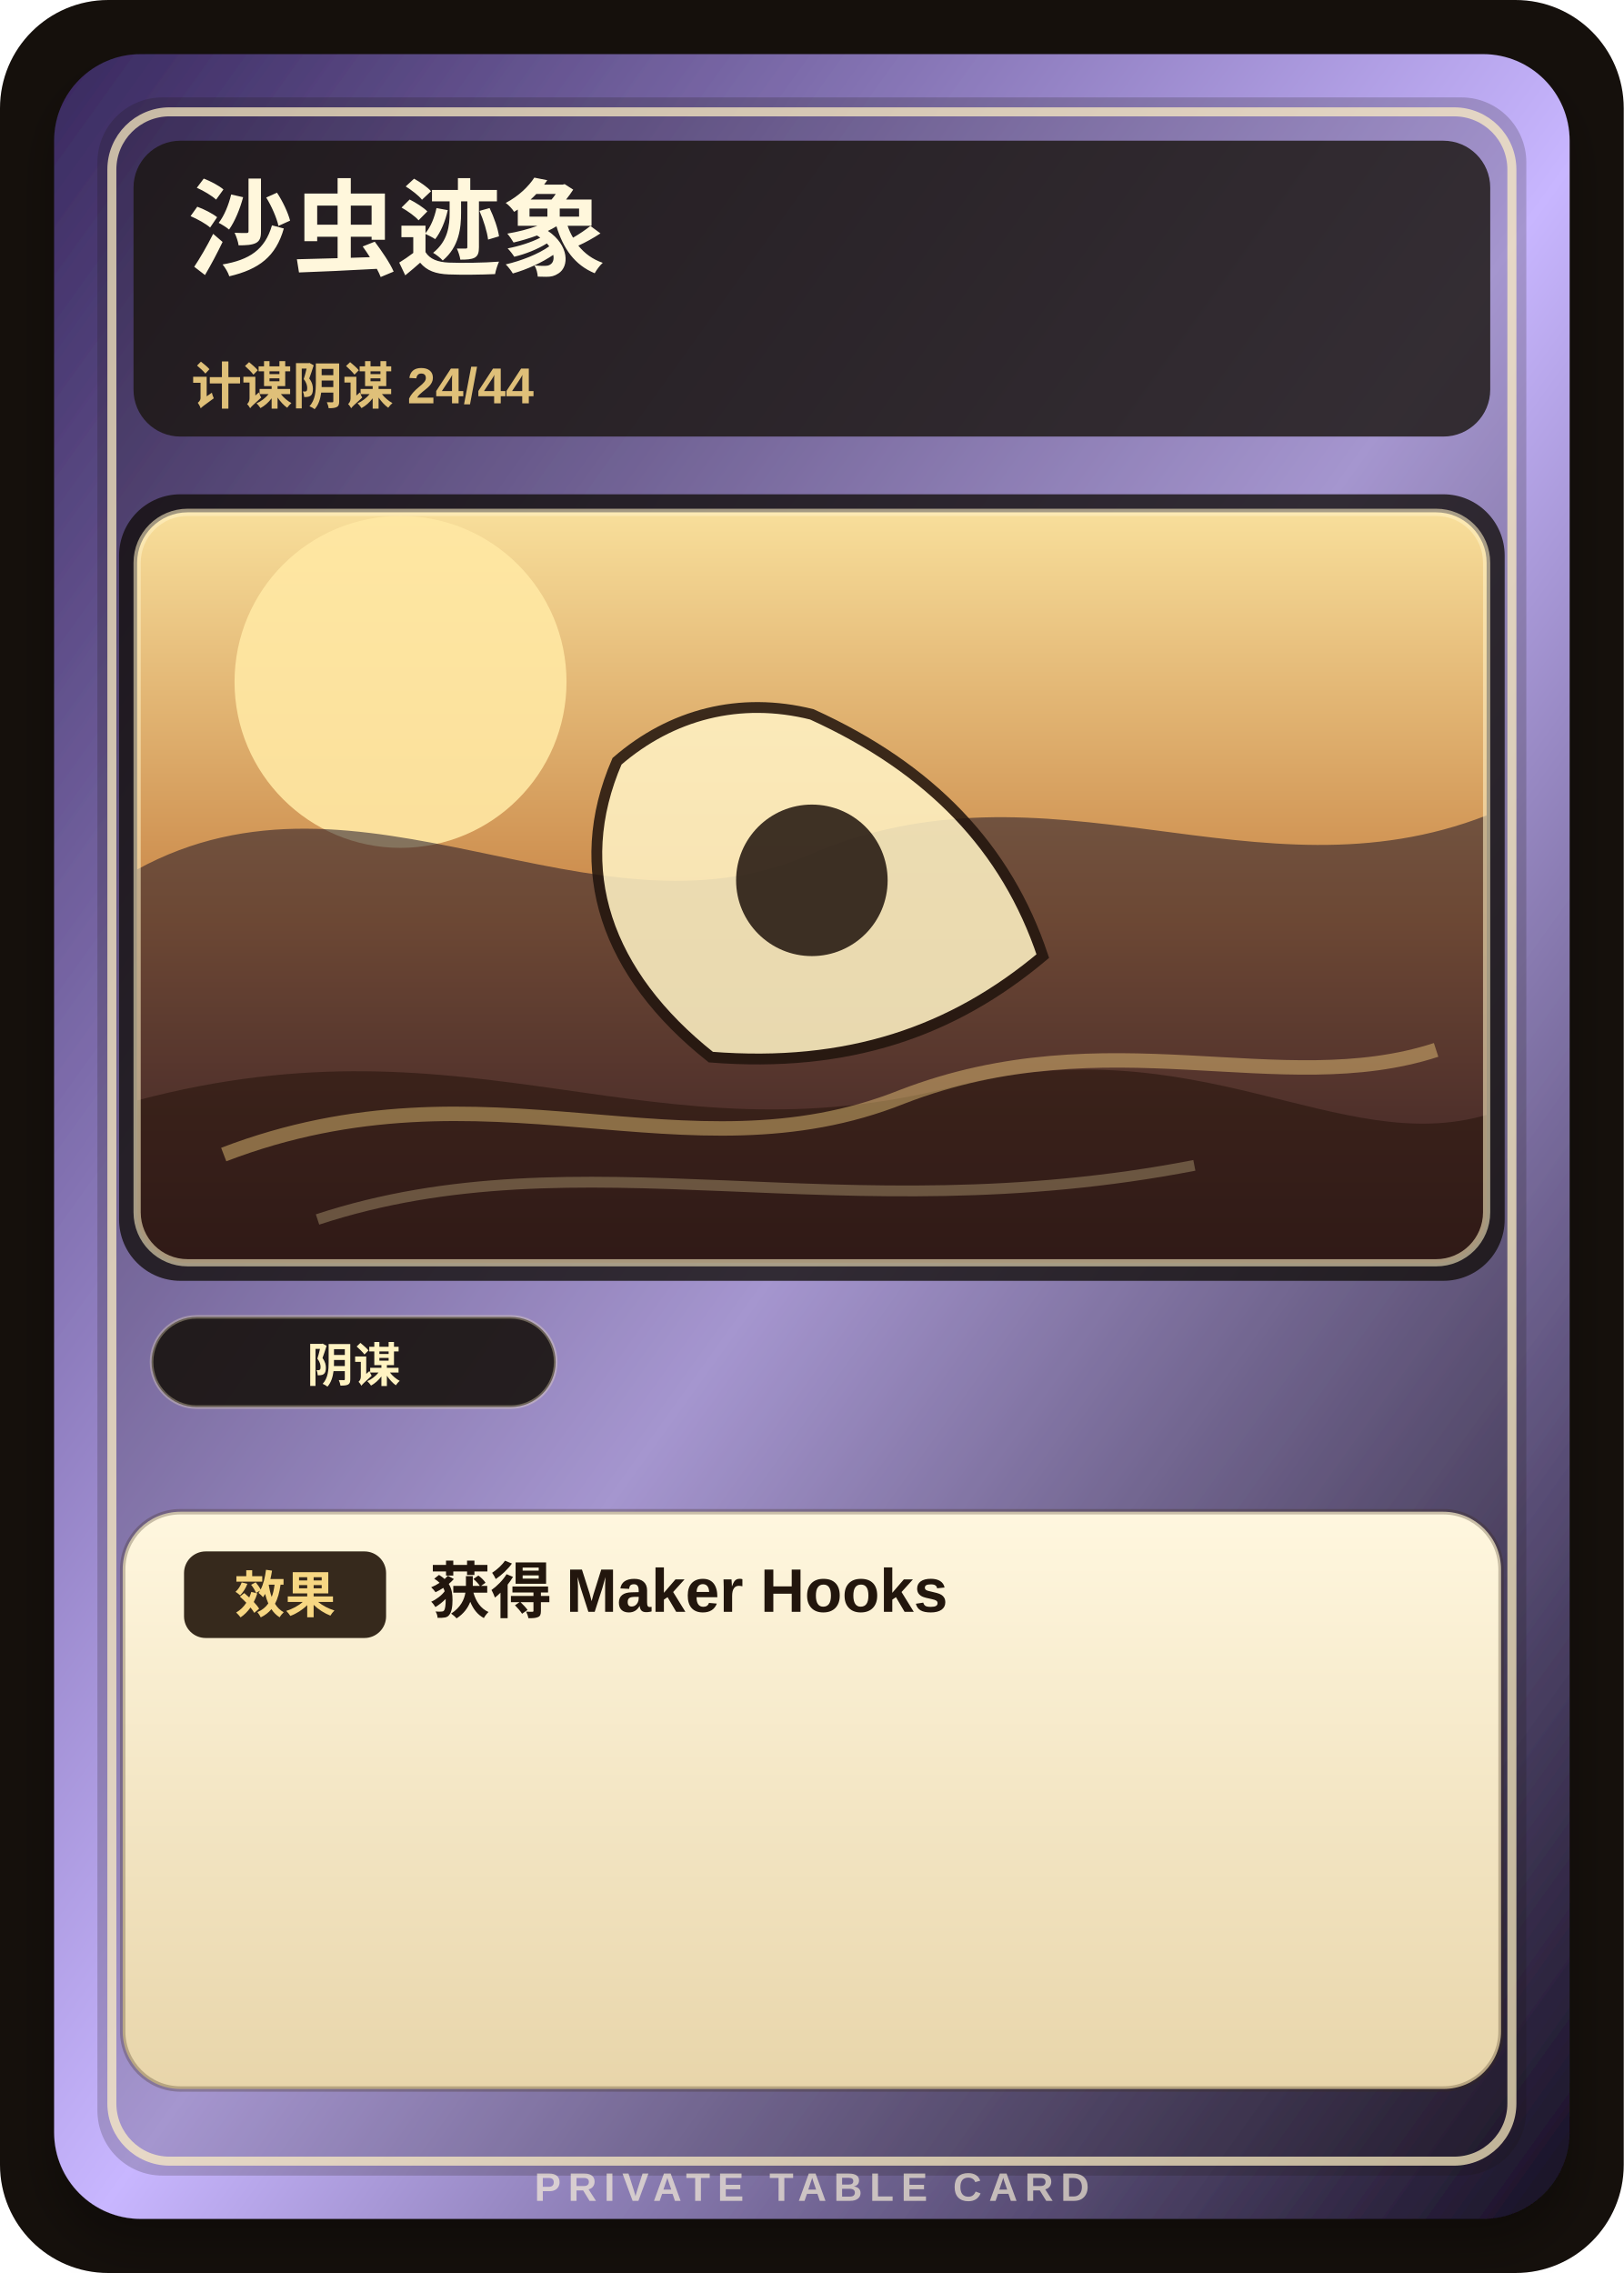
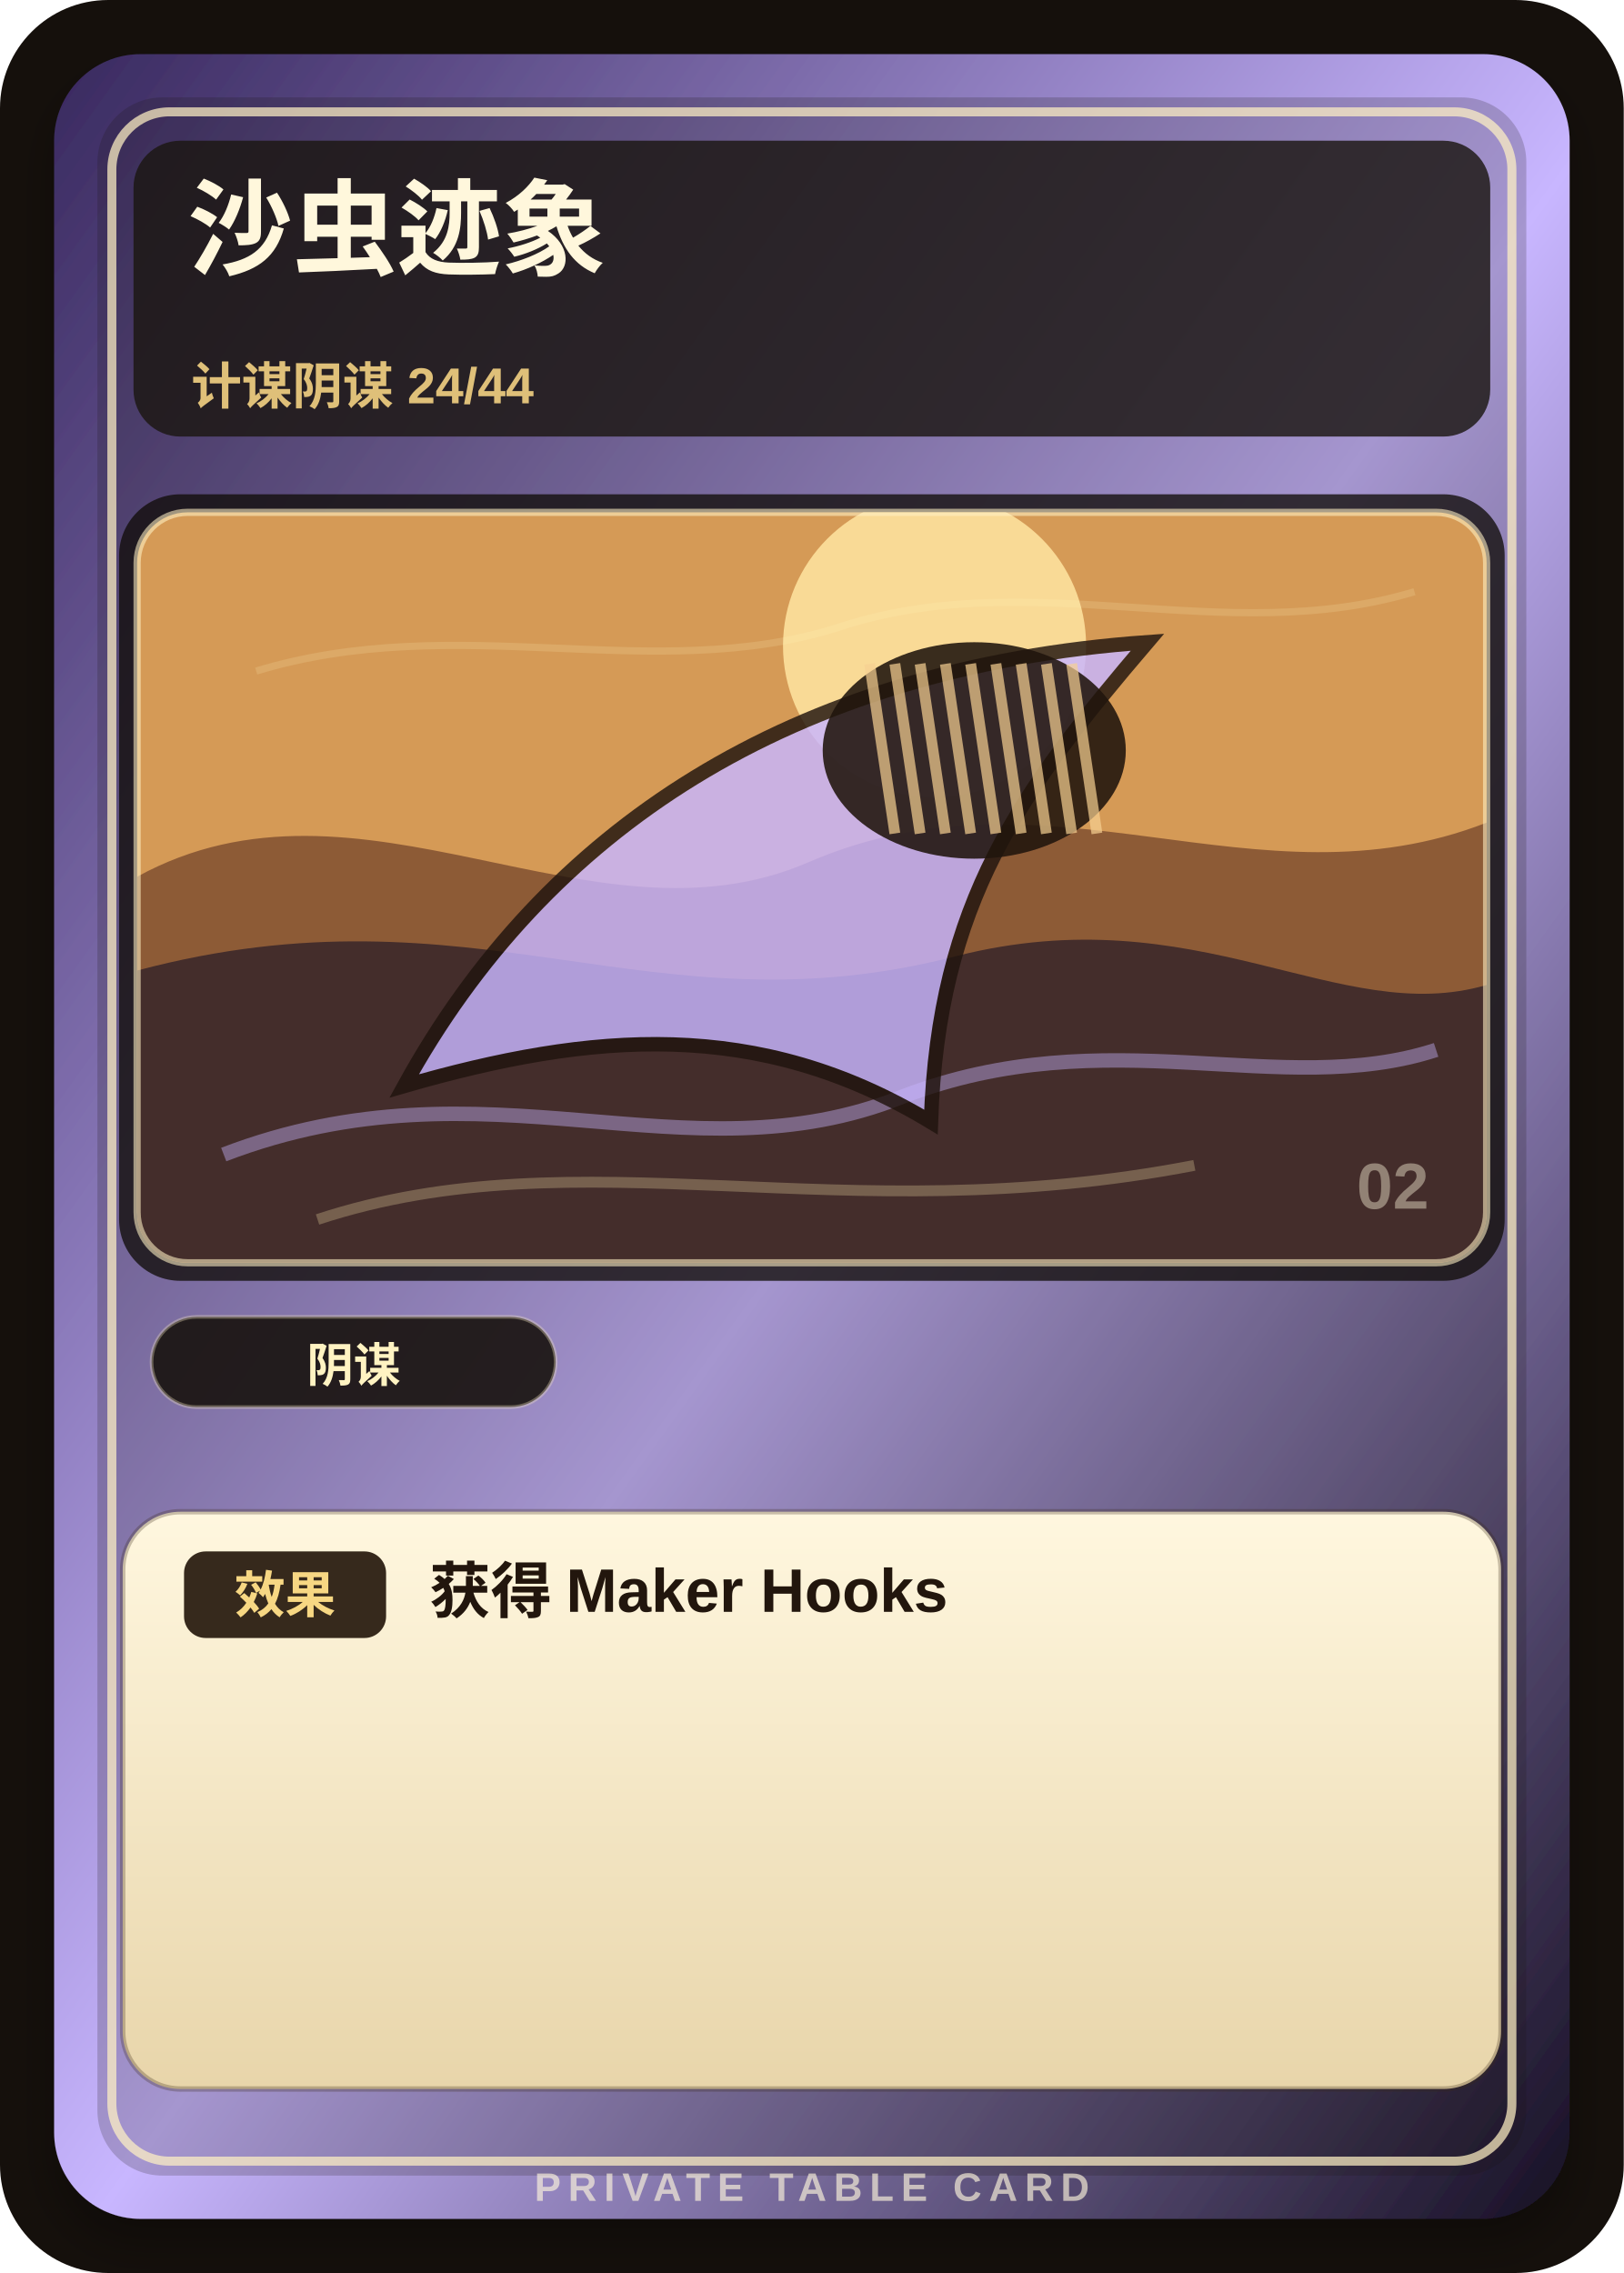
<svg xmlns="http://www.w3.org/2000/svg" width="450" height="630" viewBox="0 0 450 630">
  <defs>
    <linearGradient id="frame" x1="0" y1="0" x2="1" y2="1">
      <stop offset="0" stop-color="#39295f" />
      <stop offset="0.52" stop-color="#c8b6ff" />
      <stop offset="1" stop-color="#171024" />
    </linearGradient>
    <linearGradient id="paper" x1="0" y1="0" x2="0" y2="1">
      <stop offset="0" stop-color="#fff7df" />
      <stop offset="1" stop-color="#e8d5aa" />
    </linearGradient>
    <linearGradient id="artSky" x1="0" y1="0" x2="0" y2="1">
      <stop offset="0" stop-color="#f8df9b" />
      <stop offset="0.55" stop-color="#c88445" />
      <stop offset="1" stop-color="#5f2f24" />
    </linearGradient>
    <filter id="softShadow" x="-12%" y="-12%" width="124%" height="124%">
      <feDropShadow dx="0" dy="7" stdDeviation="6" flood-color="#000000" flood-opacity="0.28" />
    </filter>
    <clipPath id="artClip">
      <rect x="38" y="142" width="374" height="208" rx="14" />
    </clipPath>
  </defs>
  <rect width="450" height="630" rx="30" fill="#15100c" />
  <rect x="15" y="15" width="420" height="600" rx="24" fill="url(#frame)" filter="url(#softShadow)" />
  <rect x="27" y="27" width="396" height="576" rx="18" fill="#19130e" opacity="0.2" />
  <rect x="31" y="31" width="388" height="568" rx="16" fill="none" stroke="#fff2c4" stroke-opacity="0.72" stroke-width="2.5" />
  <rect x="37" y="39" width="376" height="82" rx="13" fill="#1b1611" opacity="0.82" />
  <text x="52" y="74" font-family="Arial, 'PingFang SC', sans-serif" font-size="29" font-weight="900" fill="#fff7dc">沙虫迹象</text>
  <text x="53" y="112" font-family="Arial, 'PingFang SC', sans-serif" font-size="14" font-weight="800" fill="#dfc079">计谋阴谋 24/44</text>
  <rect x="33" y="137" width="384" height="218" rx="17" fill="#110d09" opacity="0.78" />
  <g clip-path="url(#artClip)">
-     <rect x="38" y="142" width="374" height="208" fill="url(#artSky)" />
-     <circle cx="111" cy="189" r="46" fill="#ffe8a3" opacity="0.9" />
-     <path d="M38 241 C100 207, 164 263, 224 237 C291 208, 348 251, 412 226 L412 350 L38 350 Z" fill="#171024" opacity="0.52" />
-     <path d="M38 305 C132 280, 180 323, 265 301 C332 284, 371 321, 412 309 L412 350 L38 350 Z" fill="#2a170f" opacity="0.62" />
-     <path d="M62 320 C135 292, 190 328, 250 304 C307 282, 355 305, 398 291" fill="none" stroke="#f5d27f" stroke-opacity="0.44" stroke-width="4" />
+     <rect x="38" y="142" width="374" height="208" fill="#d59a56" />
+     <circle cx="259" cy="179" r="42" fill="#ffe4a0" opacity="0.86" />
+     <path d="M71 186 C127 169, 181 190, 232 174 C286 156, 339 180, 392 164" fill="none" stroke="#fff3bd" stroke-opacity="0.16" stroke-width="2" />
+     <path d="M38 243 C100 209, 164 265, 224 239 C291 210, 348 253, 412 228 L412 350 L38 350 Z" fill="#5a2d1f" opacity="0.58" />
+     <path d="M38 269 C132 244, 180 287, 265 265 C332 248, 371 285, 412 273 L412 350 L38 350 Z" fill="#171024" opacity="0.62" />
+     <path d="M62 320 C135 292, 190 328, 250 304 C307 282, 355 305, 398 291" fill="none" stroke="#c8b6ff" stroke-opacity="0.42" stroke-width="4" />
    <path d="M88 338 C161 314, 233 342, 331 323" fill="none" stroke="#f8e6aa" stroke-opacity="0.28" stroke-width="3" />
-     <path d="M225 198 C258 213, 279 235, 289 265 C264 286, 235 296, 197 293 C168 270, 158 241, 171 211 C186 198, 205 193, 225 198 Z" fill="#fff2c4" opacity="0.86" stroke="#20140d" stroke-width="3" />
-     <circle cx="225" cy="244" r="21" fill="#20140d" opacity="0.86" />
+     <path d="M112 301 C151 230, 219 185, 318 178 C283 219, 260 250, 258 311 C210 282, 164 286, 112 301 Z" fill="#c8b6ff" opacity="0.82" stroke="#20140d" stroke-width="4" />
+     <ellipse cx="270" cy="208" rx="42" ry="30" fill="#20140d" opacity="0.88" />
+     <path d="M241 184 L248 231" stroke="#f6d092" stroke-width="3" opacity="0.7" />
+     <path d="M248 184 L255 231" stroke="#f6d092" stroke-width="3" opacity="0.7" />
+     <path d="M255 184 L262 231" stroke="#f6d092" stroke-width="3" opacity="0.7" />
+     <path d="M262 184 L269 231" stroke="#f6d092" stroke-width="3" opacity="0.7" />
+     <path d="M269 184 L276 231" stroke="#f6d092" stroke-width="3" opacity="0.7" />
+     <path d="M276 184 L283 231" stroke="#f6d092" stroke-width="3" opacity="0.7" />
+     <path d="M283 184 L290 231" stroke="#f6d092" stroke-width="3" opacity="0.7" />
+     <path d="M290 184 L297 231" stroke="#f6d092" stroke-width="3" opacity="0.7" />
+     <path d="M297 184 L304 231" stroke="#f6d092" stroke-width="3" opacity="0.7" />
+     <text x="396" y="335" text-anchor="end" font-family="Arial, sans-serif" font-size="18" font-weight="900" fill="#fff7dc" opacity="0.42">02</text>
  </g>
  <rect x="38" y="142" width="374" height="208" rx="14" fill="none" stroke="#fff2c4" stroke-opacity="0.58" stroke-width="2" />
  <g transform="translate(42 365)">
    <g transform="translate(0 0)">
      <rect width="112" height="25" rx="12.5" fill="#17120d" opacity="0.9" stroke="#fff2c4" stroke-opacity="0.34" />
      <text x="56" y="18" text-anchor="middle" font-family="Arial, 'PingFang SC', sans-serif" font-size="13" font-weight="900" fill="#fff3c2">阴谋</text>
    </g>
  </g>
  <rect x="34" y="419" width="382" height="160" rx="16" fill="url(#paper)" stroke="#3b2a18" stroke-opacity="0.28" stroke-width="1.5" />
  <g>
    <rect x="51" y="430" width="56" height="24" rx="6" fill="#25180c" opacity="0.92" />
    <text x="79" y="447" text-anchor="middle" font-family="Arial, 'PingFang SC', sans-serif" font-size="14" font-weight="900" fill="#f7d783">效果</text>
    <text x="119" y="447" font-family="Arial, 'PingFang SC', sans-serif" font-size="17" font-weight="800" fill="#22160d">获得 Maker Hooks</text>
  </g>
  <text x="225" y="610" text-anchor="middle" font-family="Arial, sans-serif" font-size="11" font-weight="800" letter-spacing="2" fill="#fff7dc" opacity="0.64">PRIVATE TABLE CARD</text>
</svg>
